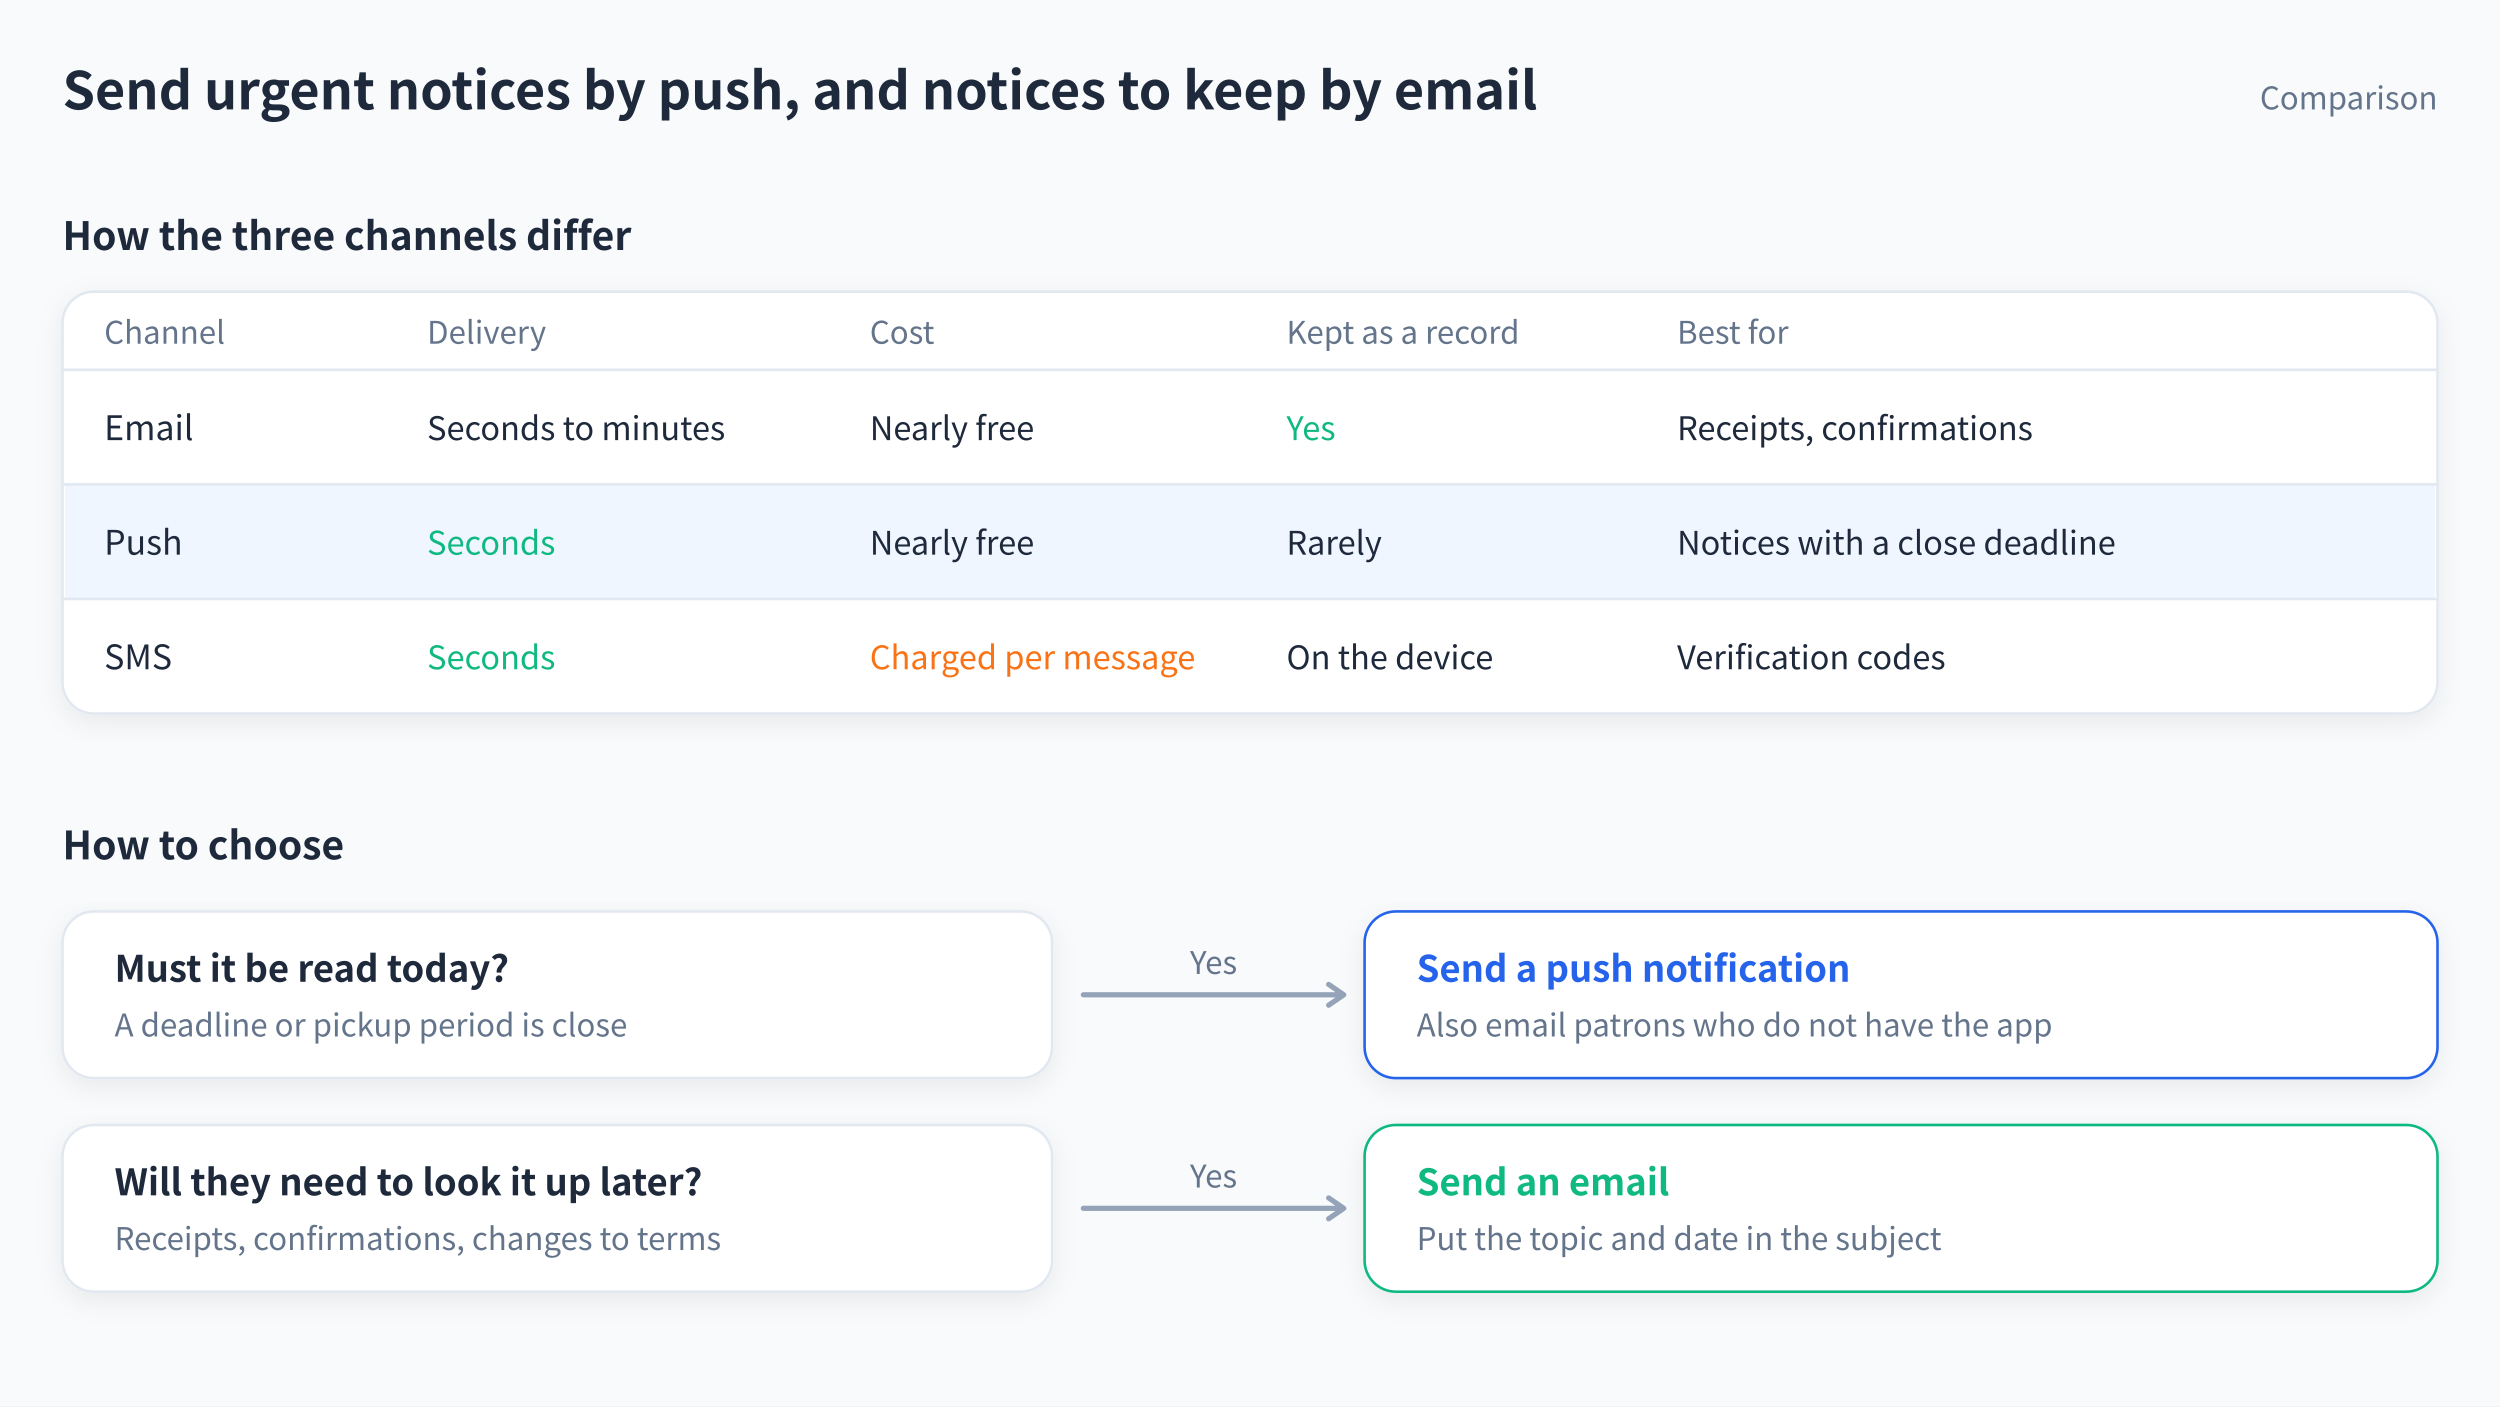
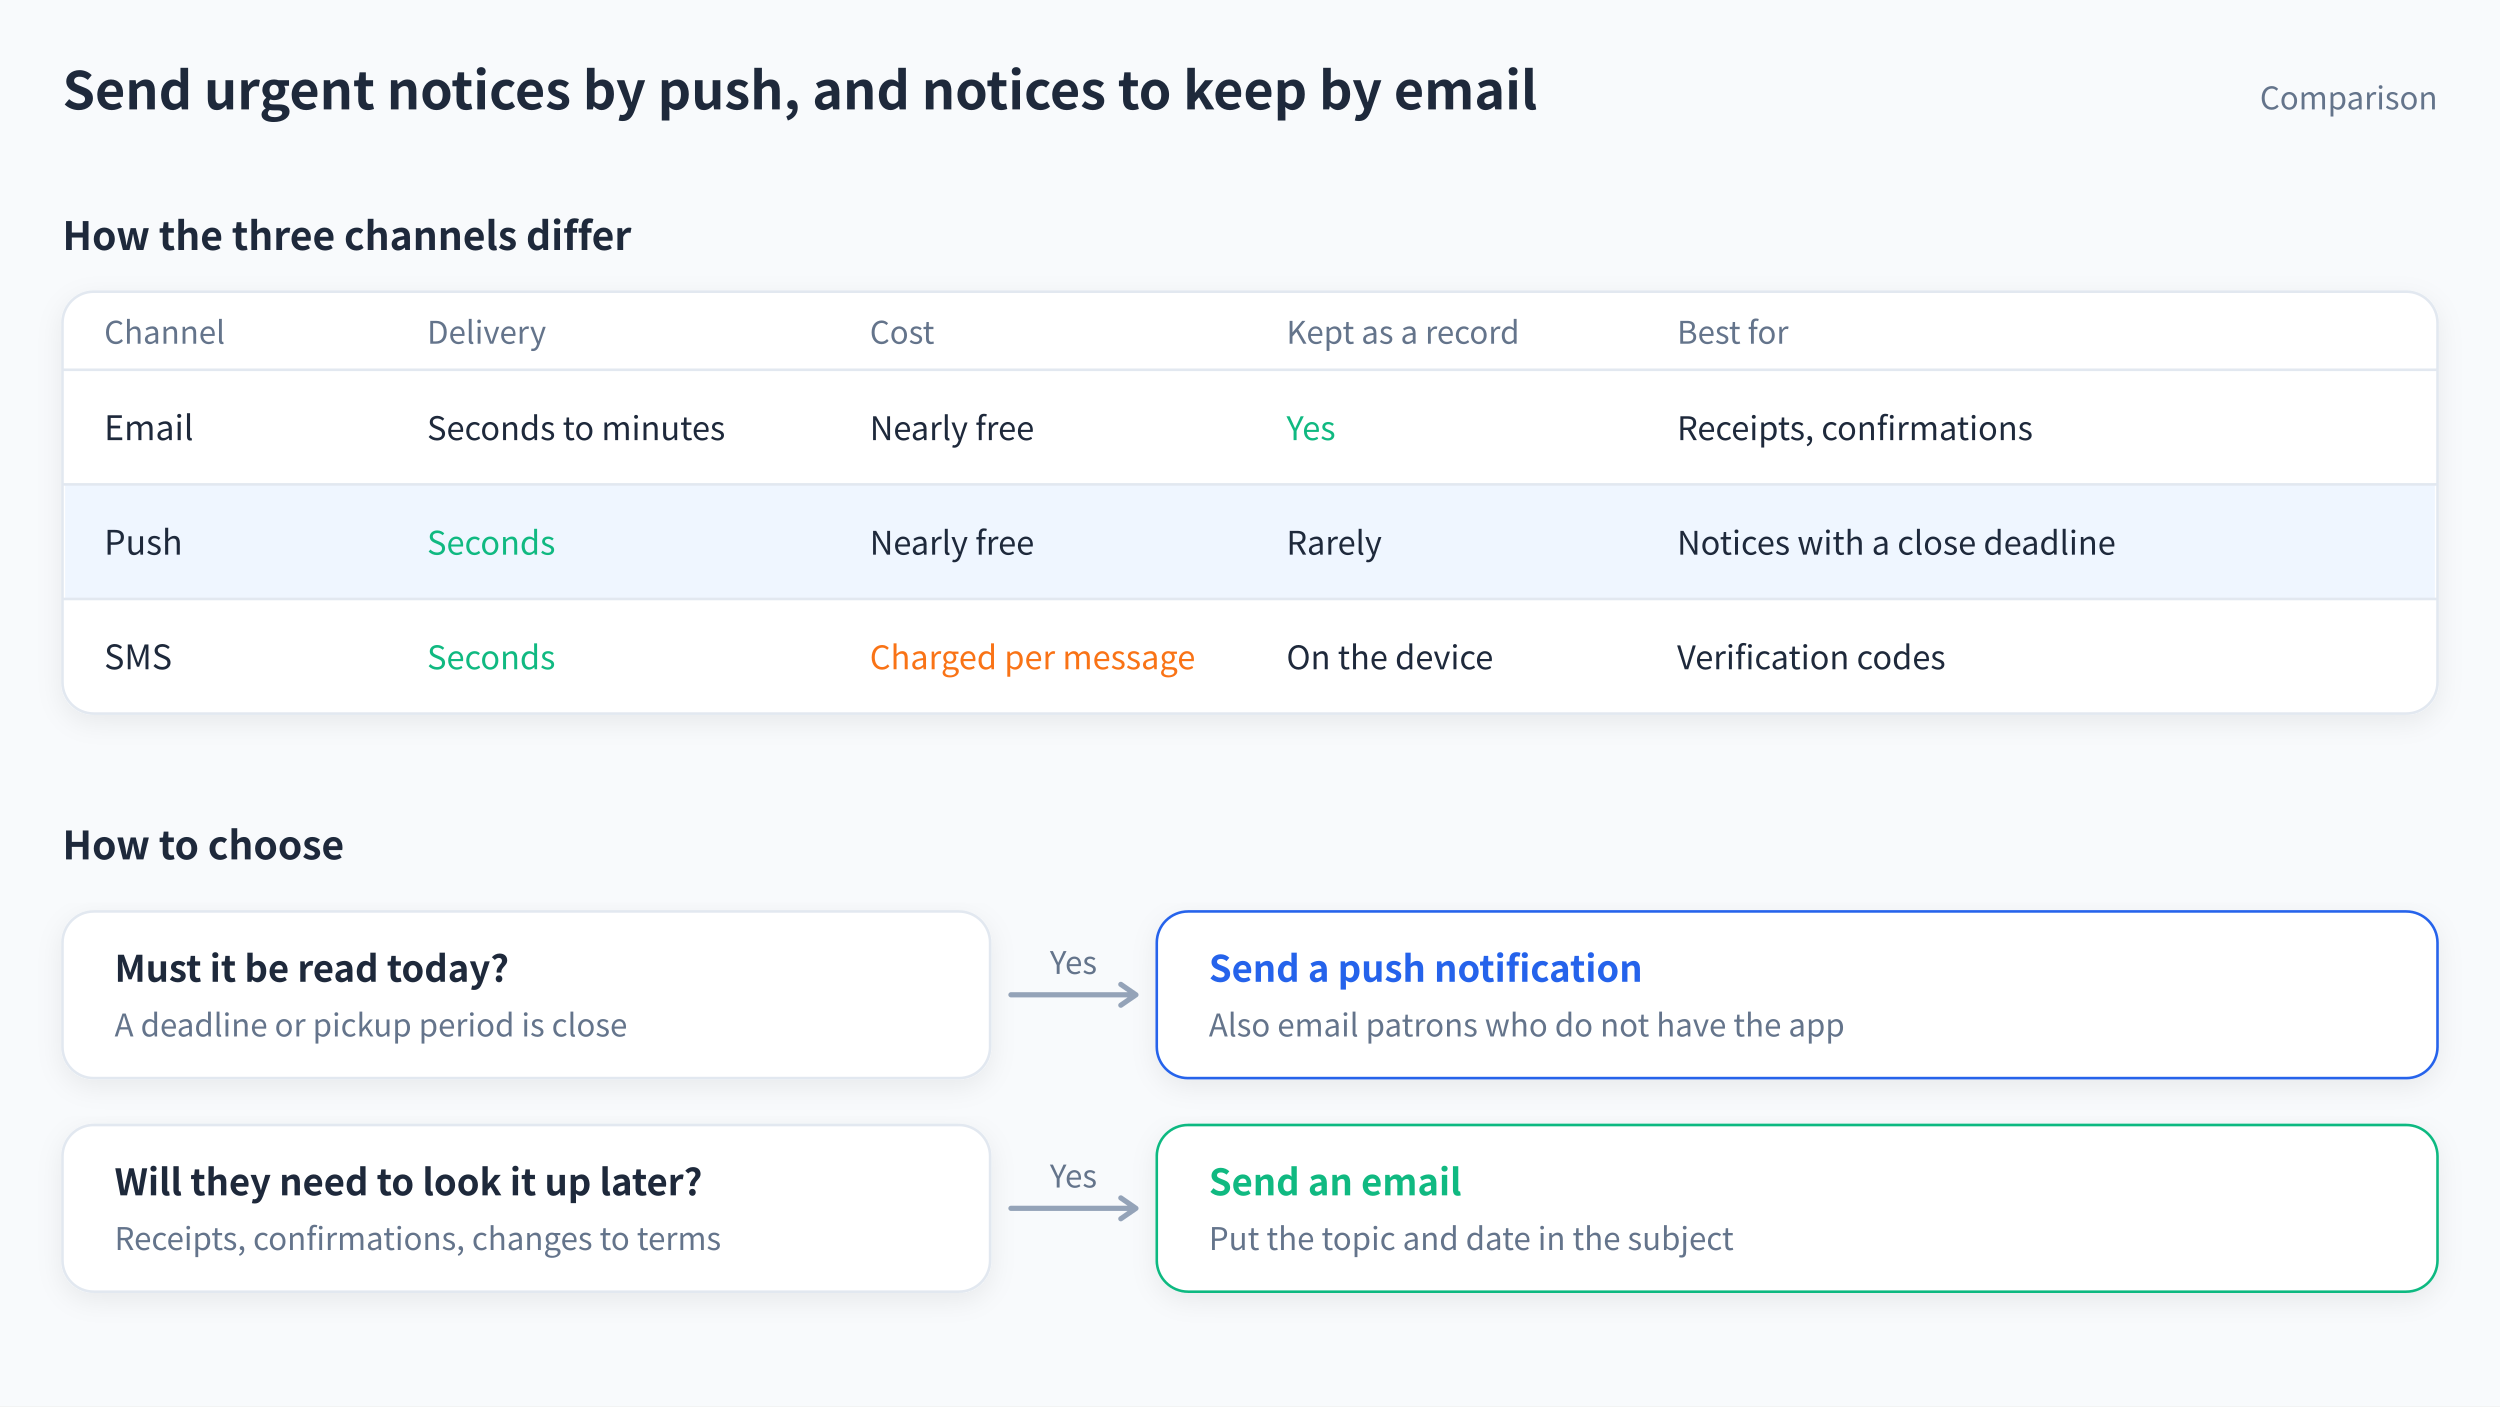
<svg xmlns="http://www.w3.org/2000/svg" width="960" height="540" viewBox="0 0 960 540" font-family="'Hiragino Sans', 'Yu Gothic UI', 'Noto Sans JP', 'Noto Sans CJK JP', system-ui, sans-serif" role="img" aria-label="Email, push notifications, and SMS compared by speed, cost, and best use">
  <defs>
    <filter id="sh" x="-10%" y="-10%" width="120%" height="130%">
      <feDropShadow dx="0" dy="3" stdDeviation="5" flood-color="#0F172A" flood-opacity="0.07" />
    </filter>
  </defs>
  <rect width="960" height="540" fill="#F8FAFC" />
  <text x="24.0" y="42.0" font-size="20" font-weight="600" fill="#1E293B" text-anchor="start" data-maxw="692.0">Send urgent notices by push, and notices to keep by email</text>
  <text x="936.0" y="42.0" font-size="12" font-weight="400" fill="#64748B" text-anchor="end">Comparison</text>
  <text x="24.0" y="96.0" font-size="15" font-weight="600" fill="#1E293B" text-anchor="start" data-maxw="912.0">How the three channels differ</text>
  <rect x="24.0" y="112.0" width="912.0" height="162.0" rx="12" fill="#FFFFFF" stroke="#E2E8F0" stroke-width="1" filter="url(#sh)" data-part="box" />
  <text x="40.0" y="132.0" font-size="12" font-weight="500" fill="#64748B" text-anchor="start">Channel</text>
  <text x="164.0" y="132.0" font-size="12" font-weight="500" fill="#64748B" text-anchor="start">Delivery</text>
  <text x="334.0" y="132.0" font-size="12" font-weight="500" fill="#64748B" text-anchor="start">Cost</text>
  <text x="494.0" y="132.0" font-size="12" font-weight="500" fill="#64748B" text-anchor="start">Kept as a record</text>
  <text x="644.0" y="132.0" font-size="12" font-weight="500" fill="#64748B" text-anchor="start">Best for</text>
  <line x1="24.0" y1="142.0" x2="936.0" y2="142.0" stroke="#E2E8F0" stroke-width="1" />
  <text x="40.0" y="169.0" font-size="13" font-weight="400" fill="#1E293B" text-anchor="start" data-maxw="112.0">Email</text>
  <text x="164.0" y="169.0" font-size="12.5" font-weight="400" fill="#1E293B" text-anchor="start" data-maxw="158.0">Seconds to minutes</text>
  <text x="334.0" y="169.0" font-size="12.5" font-weight="400" fill="#1E293B" text-anchor="start" data-maxw="148.0">Nearly free</text>
  <text x="494.0" y="169.0" font-size="12.5" font-weight="500" fill="#10B981" text-anchor="start" data-maxw="138.0">Yes</text>
  <text x="644.0" y="169.0" font-size="12.5" font-weight="400" fill="#1E293B" text-anchor="start" data-maxw="280.0">Receipts, confirmations</text>
  <rect x="25.0" y="186.0" width="910.0" height="44" fill="#EFF6FF" />
  <line x1="24.0" y1="186.0" x2="936.0" y2="186.0" stroke="#E2E8F0" stroke-width="1" />
  <text x="40.0" y="213.0" font-size="13" font-weight="400" fill="#1E293B" text-anchor="start" data-maxw="112.0">Push</text>
  <text x="164.0" y="213.0" font-size="12.5" font-weight="500" fill="#10B981" text-anchor="start" data-maxw="158.0">Seconds</text>
  <text x="334.0" y="213.0" font-size="12.5" font-weight="400" fill="#1E293B" text-anchor="start" data-maxw="148.0">Nearly free</text>
  <text x="494.0" y="213.0" font-size="12.5" font-weight="400" fill="#1E293B" text-anchor="start" data-maxw="138.0">Rarely</text>
  <text x="644.0" y="213.0" font-size="12.5" font-weight="400" fill="#1E293B" text-anchor="start" data-maxw="280.0">Notices with a close deadline</text>
  <line x1="24.0" y1="230.0" x2="936.0" y2="230.0" stroke="#E2E8F0" stroke-width="1" />
  <text x="40.0" y="257.0" font-size="13" font-weight="400" fill="#1E293B" text-anchor="start" data-maxw="112.0">SMS</text>
  <text x="164.0" y="257.0" font-size="12.5" font-weight="500" fill="#10B981" text-anchor="start" data-maxw="158.0">Seconds</text>
  <text x="334.0" y="257.0" font-size="12.5" font-weight="500" fill="#F97316" text-anchor="start" data-maxw="148.0">Charged per message</text>
  <text x="494.0" y="257.0" font-size="12.5" font-weight="400" fill="#1E293B" text-anchor="start" data-maxw="138.0">On the device</text>
  <text x="644.0" y="257.0" font-size="12.5" font-weight="400" fill="#1E293B" text-anchor="start" data-maxw="280.0">Verification codes</text>
  <text x="24.0" y="330.0" font-size="15" font-weight="600" fill="#1E293B" text-anchor="start" data-maxw="912.0">How to choose</text>
-   <rect x="24.0" y="350.0" width="380.0" height="64.0" rx="12" fill="#FFFFFF" stroke="#E2E8F0" stroke-width="1" filter="url(#sh)" data-part="box" />
-   <text x="44.0" y="377.0" font-size="14" font-weight="600" fill="#1E293B" text-anchor="start" data-maxw="340.0">Must it be read today?</text>
-   <text x="44.0" y="398.0" font-size="12" font-weight="400" fill="#64748B" text-anchor="start" data-maxw="340.0">A deadline or pickup period is close</text>
-   <path d="M416.0,382.0 L516.0,382.0 M510.2,386.0 L516.0,382.0 L510.2,378.0" stroke="#94A3B8" stroke-width="2" stroke-linecap="round" stroke-linejoin="round" fill="none" data-part="arrow" />
-   <text x="466.0" y="374.0" font-size="12" font-weight="400" fill="#64748B" text-anchor="middle">Yes</text>
-   <rect x="524.0" y="350.0" width="412.0" height="64.0" rx="12" fill="#FFFFFF" stroke="#2563EB" stroke-width="1" filter="url(#sh)" data-part="box" />
-   <text x="544.0" y="377.0" font-size="14" font-weight="600" fill="#2563EB" text-anchor="start" data-maxw="372.0">Send a push notification</text>
-   <text x="544.0" y="398.0" font-size="12" font-weight="400" fill="#64748B" text-anchor="start" data-maxw="372.0">Also email patrons who do not have the app</text>
-   <rect x="24.0" y="432.0" width="380.0" height="64.0" rx="12" fill="#FFFFFF" stroke="#E2E8F0" stroke-width="1" filter="url(#sh)" data-part="box" />
-   <text x="44.0" y="459.0" font-size="14" font-weight="600" fill="#1E293B" text-anchor="start" data-maxw="340.0">Will they need to look it up later?</text>
-   <text x="44.0" y="480.0" font-size="12" font-weight="400" fill="#64748B" text-anchor="start" data-maxw="340.0">Receipts, confirmations, changes to terms</text>
-   <path d="M416.0,464.0 L516.0,464.0 M510.2,468.0 L516.0,464.0 L510.2,460.0" stroke="#94A3B8" stroke-width="2" stroke-linecap="round" stroke-linejoin="round" fill="none" data-part="arrow" />
-   <text x="466.0" y="456.0" font-size="12" font-weight="400" fill="#64748B" text-anchor="middle">Yes</text>
-   <rect x="524.0" y="432.0" width="412.0" height="64.0" rx="12" fill="#FFFFFF" stroke="#10B981" stroke-width="1" filter="url(#sh)" data-part="box" />
-   <text x="544.0" y="459.0" font-size="14" font-weight="600" fill="#10B981" text-anchor="start" data-maxw="372.0">Send an email</text>
-   <text x="544.0" y="480.0" font-size="12" font-weight="400" fill="#64748B" text-anchor="start" data-maxw="372.0">Put the topic and date in the subject</text>
+   <rect x="24.0" y="350.0" width="356.2" height="64.0" rx="12" fill="#FFFFFF" stroke="#E2E8F0" stroke-width="1" filter="url(#sh)" data-part="box" />
+   <text x="44.0" y="377.0" font-size="14" font-weight="600" fill="#1E293B" text-anchor="start" data-maxw="316.2">Must it be read today?</text>
+   <text x="44.0" y="398.0" font-size="12" font-weight="400" fill="#64748B" text-anchor="start" data-maxw="316.2">A deadline or pickup period is close</text>
+   <rect x="444.2" y="350.0" width="491.8" height="64.0" rx="12" fill="#FFFFFF" stroke="#2563EB" stroke-width="1" filter="url(#sh)" data-part="box" />
+   <text x="464.2" y="377.0" font-size="14" font-weight="600" fill="#2563EB" text-anchor="start" data-maxw="451.8">Send a push notification</text>
+   <text x="464.2" y="398.0" font-size="12" font-weight="400" fill="#64748B" text-anchor="start" data-maxw="451.8">Also email patrons who do not have the app</text>
+   <path d="M388.2,382.0 L436.2,382.0 M430.4,386.0 L436.2,382.0 L430.4,378.0" stroke="#94A3B8" stroke-width="2" stroke-linecap="round" stroke-linejoin="round" fill="none" data-part="arrow" />
+   <text x="412.2" y="374.0" font-size="12" font-weight="400" fill="#64748B" text-anchor="middle">Yes</text>
+   <rect x="24.0" y="432.0" width="356.2" height="64.0" rx="12" fill="#FFFFFF" stroke="#E2E8F0" stroke-width="1" filter="url(#sh)" data-part="box" />
+   <text x="44.0" y="459.0" font-size="14" font-weight="600" fill="#1E293B" text-anchor="start" data-maxw="316.2">Will they need to look it up later?</text>
+   <text x="44.0" y="480.0" font-size="12" font-weight="400" fill="#64748B" text-anchor="start" data-maxw="316.2">Receipts, confirmations, changes to terms</text>
+   <rect x="444.2" y="432.0" width="491.8" height="64.0" rx="12" fill="#FFFFFF" stroke="#10B981" stroke-width="1" filter="url(#sh)" data-part="box" />
+   <text x="464.2" y="459.0" font-size="14" font-weight="600" fill="#10B981" text-anchor="start" data-maxw="451.8">Send an email</text>
+   <text x="464.2" y="480.0" font-size="12" font-weight="400" fill="#64748B" text-anchor="start" data-maxw="451.8">Put the topic and date in the subject</text>
+   <path d="M388.2,464.0 L436.2,464.0 M430.4,468.0 L436.2,464.0 L430.4,460.0" stroke="#94A3B8" stroke-width="2" stroke-linecap="round" stroke-linejoin="round" fill="none" data-part="arrow" />
+   <text x="412.2" y="456.0" font-size="12" font-weight="400" fill="#64748B" text-anchor="middle">Yes</text>
</svg>
